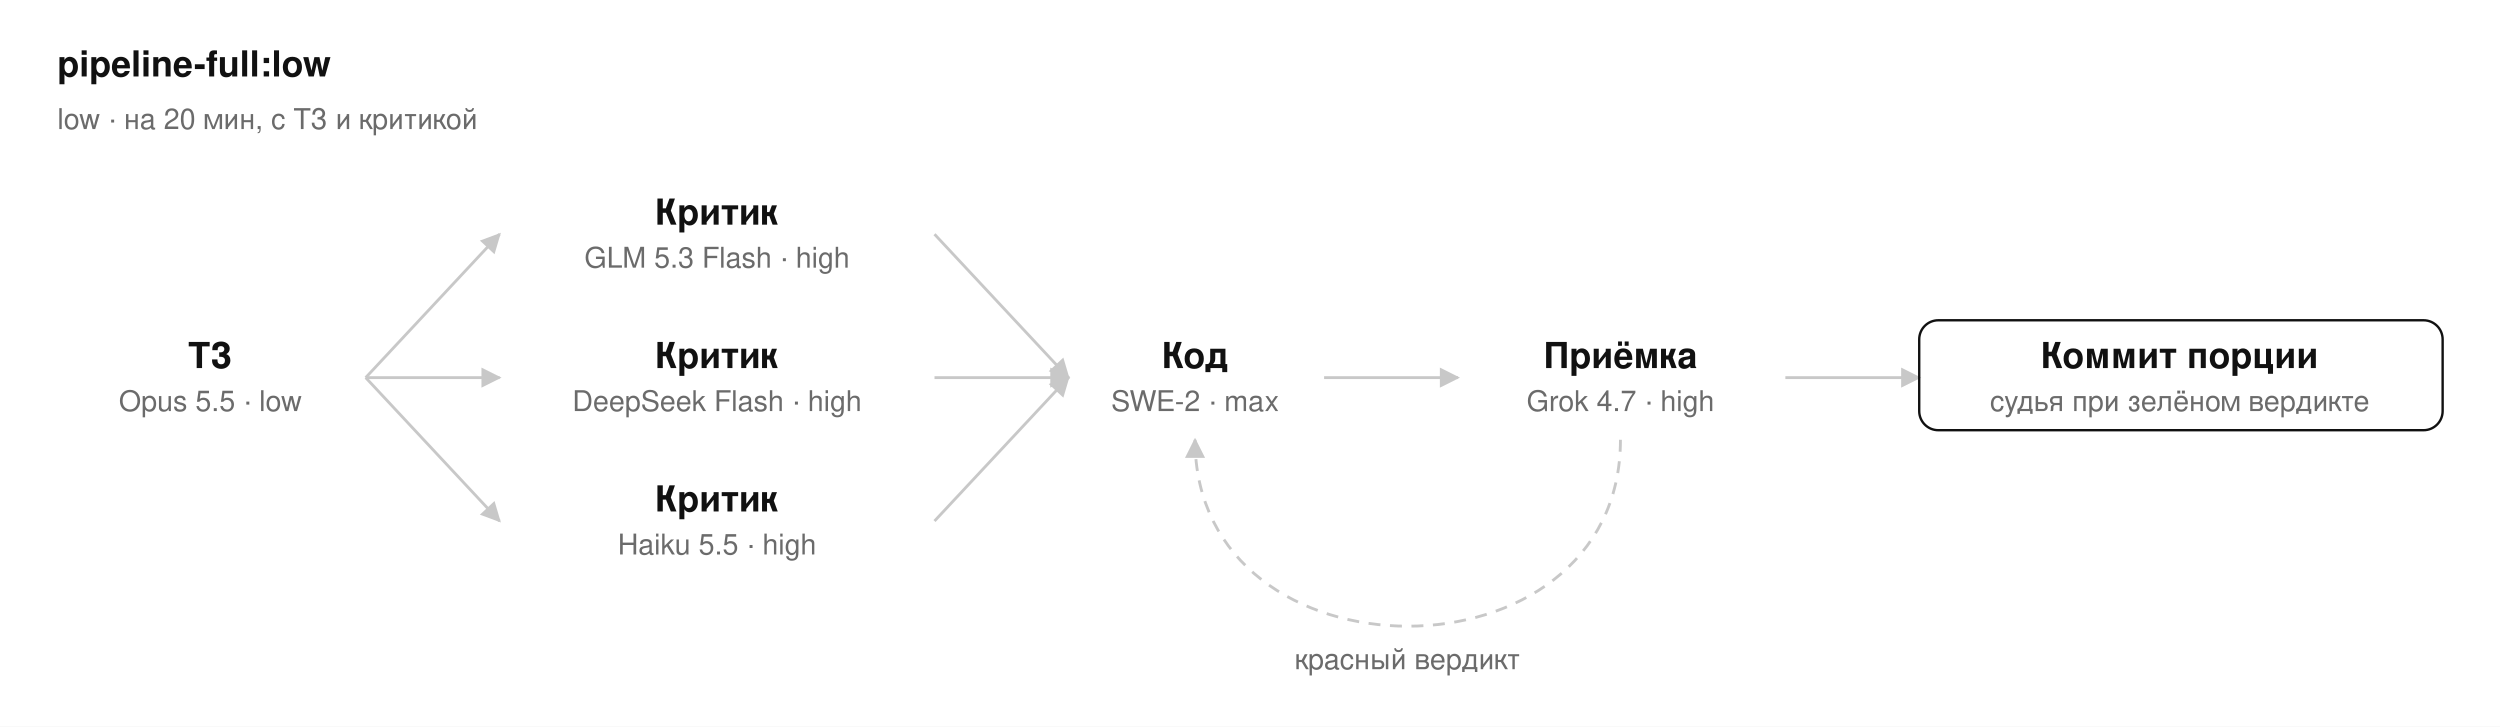
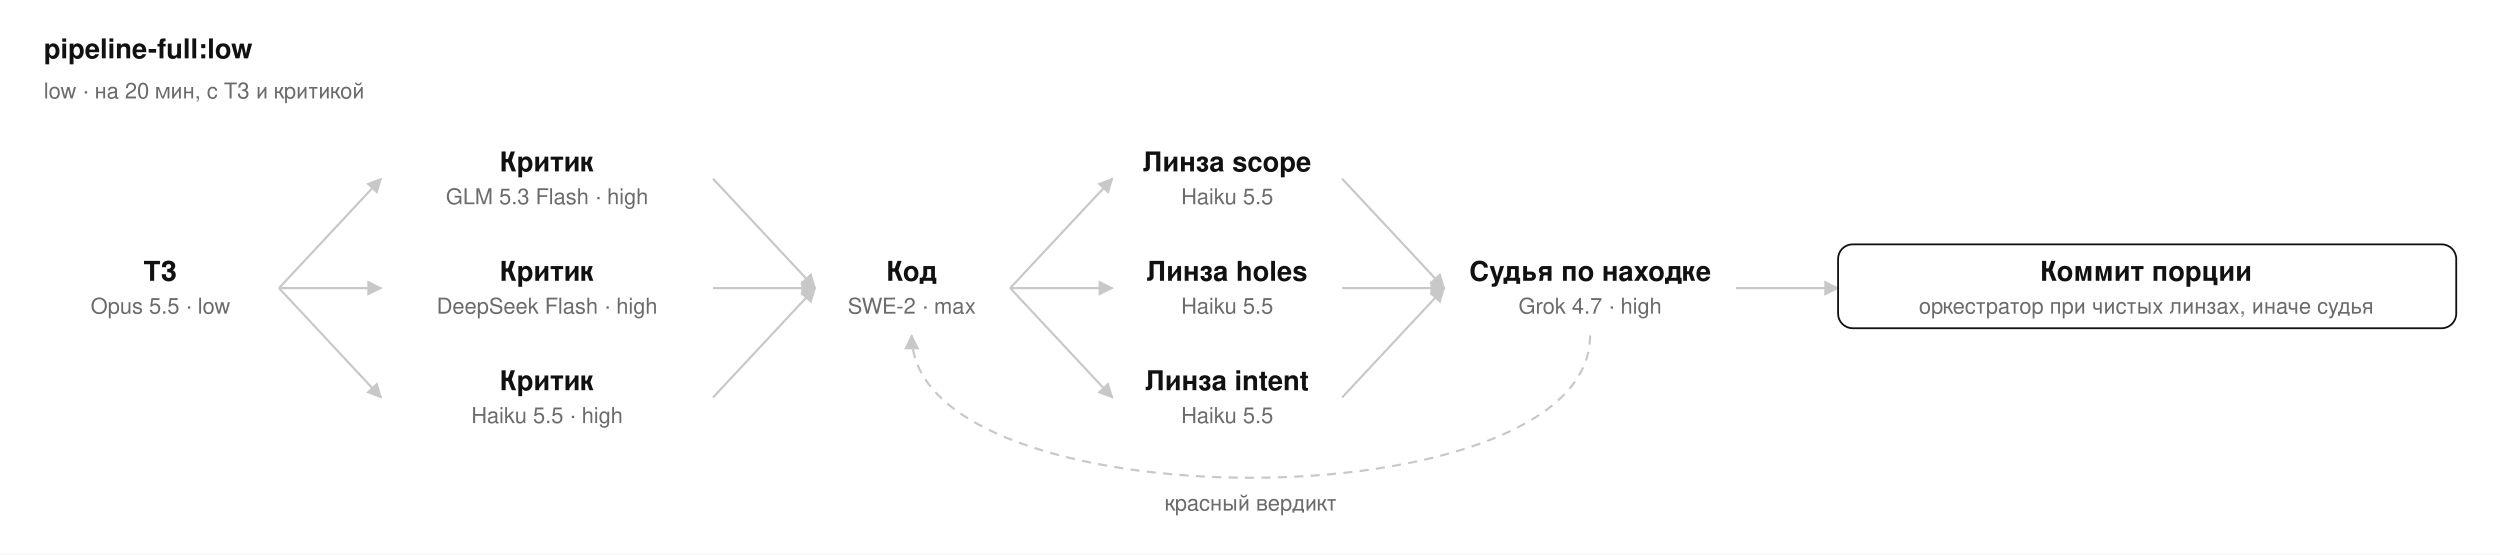
- <svg xmlns="http://www.w3.org/2000/svg" width="1046" height="304" viewBox="0 0 1046 304" font-family="-apple-system, 'Segoe UI', Helvetica, Arial, sans-serif">
+ <svg xmlns="http://www.w3.org/2000/svg" width="1371" height="304" viewBox="0 0 1371 304" font-family="-apple-system, 'Segoe UI', Helvetica, Arial, sans-serif">
  <defs>
    <marker id="arrow" viewBox="0 0 10 10" refX="9" refY="5" markerWidth="7" markerHeight="7" orient="auto-start-reverse">
      <path d="M0 0L10 5L0 10z" fill="#c8c8c8" />
    </marker>
  </defs>
  <rect width="100%" height="100%" fill="#fff" />
  <text x="24" y="32" text-anchor="start" font-size="15" font-weight="700" fill="#111">pipeline-full:low</text>
  <text x="24" y="54" text-anchor="start" font-size="12" fill="#6b6b6b">low · на 20 мин, с ТЗ и критикой</text>
  <line x1="153" y1="158" x2="209" y2="98" stroke="#c8c8c8" stroke-width="1.2" marker-end="url(#arrow)" />
  <line x1="153" y1="158" x2="209" y2="158" stroke="#c8c8c8" stroke-width="1.2" marker-end="url(#arrow)" />
  <line x1="153" y1="158" x2="209" y2="218" stroke="#c8c8c8" stroke-width="1.2" marker-end="url(#arrow)" />
  <line x1="391" y1="98" x2="447" y2="158" stroke="#c8c8c8" stroke-width="1.2" marker-end="url(#arrow)" />
  <line x1="391" y1="158" x2="447" y2="158" stroke="#c8c8c8" stroke-width="1.2" marker-end="url(#arrow)" />
  <line x1="391" y1="218" x2="447" y2="158" stroke="#c8c8c8" stroke-width="1.2" marker-end="url(#arrow)" />
+   <line x1="554" y1="158" x2="610" y2="98" stroke="#c8c8c8" stroke-width="1.2" marker-end="url(#arrow)" />
  <line x1="554" y1="158" x2="610" y2="158" stroke="#c8c8c8" stroke-width="1.2" marker-end="url(#arrow)" />
-   <line x1="747" y1="158" x2="803" y2="158" stroke="#c8c8c8" stroke-width="1.2" marker-end="url(#arrow)" />
+   <line x1="554" y1="158" x2="610" y2="218" stroke="#c8c8c8" stroke-width="1.2" marker-end="url(#arrow)" />
+   <line x1="736" y1="98" x2="792" y2="158" stroke="#c8c8c8" stroke-width="1.2" marker-end="url(#arrow)" />
+   <line x1="736" y1="158" x2="792" y2="158" stroke="#c8c8c8" stroke-width="1.2" marker-end="url(#arrow)" />
+   <line x1="736" y1="218" x2="792" y2="158" stroke="#c8c8c8" stroke-width="1.2" marker-end="url(#arrow)" />
+   <line x1="952" y1="158" x2="1008" y2="158" stroke="#c8c8c8" stroke-width="1.2" marker-end="url(#arrow)" />
  <text x="88" y="154" text-anchor="middle" font-size="15" font-weight="700" fill="#111">ТЗ</text>
  <text x="88" y="172" text-anchor="middle" font-size="12" fill="#6b6b6b">Opus 5.5 · low</text>
  <text x="300" y="94" text-anchor="middle" font-size="15" font-weight="700" fill="#111">Критик</text>
  <text x="300" y="112" text-anchor="middle" font-size="12" fill="#6b6b6b">GLM 5.3 Flash · high</text>
  <text x="300" y="154" text-anchor="middle" font-size="15" font-weight="700" fill="#111">Критик</text>
  <text x="300" y="172" text-anchor="middle" font-size="12" fill="#6b6b6b">DeepSeek Flash · high</text>
  <text x="300" y="214" text-anchor="middle" font-size="15" font-weight="700" fill="#111">Критик</text>
  <text x="300" y="232" text-anchor="middle" font-size="12" fill="#6b6b6b">Haiku 5.5 · high</text>
  <text x="500" y="154" text-anchor="middle" font-size="15" font-weight="700" fill="#111">Код</text>
  <text x="500" y="172" text-anchor="middle" font-size="12" fill="#6b6b6b">SWE-2 · max</text>
-   <text x="678" y="154" text-anchor="middle" font-size="15" font-weight="700" fill="#111">Приёмка</text>
-   <text x="678" y="172" text-anchor="middle" font-size="12" fill="#6b6b6b">Grok 4.7 · high</text>
-   <rect x="803" y="134" width="219" height="46" rx="8" fill="none" stroke="#111" stroke-width="1" />
-   <text x="912" y="154" text-anchor="middle" font-size="15" font-weight="700" fill="#111">Коммит порции</text>
-   <text x="912" y="172" text-anchor="middle" font-size="12" fill="#6b6b6b">судья при зелёном вердикте</text>
-   <path d="M678 184 C678 288 500 288 500 184" fill="none" stroke="#c8c8c8" stroke-width="1.2" stroke-dasharray="5 4" marker-end="url(#arrow)" />
-   <text x="589" y="280" text-anchor="middle" font-size="12" fill="#6b6b6b">красный вердикт</text>
+   <text x="673" y="94" text-anchor="middle" font-size="15" font-weight="700" fill="#111">Линза scope</text>
+   <text x="673" y="112" text-anchor="middle" font-size="12" fill="#6b6b6b">Haiku 5.5</text>
+   <text x="673" y="154" text-anchor="middle" font-size="15" font-weight="700" fill="#111">Линза holes</text>
+   <text x="673" y="172" text-anchor="middle" font-size="12" fill="#6b6b6b">Haiku 5.5</text>
+   <text x="673" y="214" text-anchor="middle" font-size="15" font-weight="700" fill="#111">Линза intent</text>
+   <text x="673" y="232" text-anchor="middle" font-size="12" fill="#6b6b6b">Haiku 5.5</text>
+   <text x="872" y="154" text-anchor="middle" font-size="15" font-weight="700" fill="#111">Судья по находке</text>
+   <text x="872" y="172" text-anchor="middle" font-size="12" fill="#6b6b6b">Grok 4.7 · high</text>
+   <rect x="1008" y="134" width="339" height="46" rx="8" fill="none" stroke="#111" stroke-width="1" />
+   <text x="1177" y="154" text-anchor="middle" font-size="15" font-weight="700" fill="#111">Коммит порции</text>
+   <text x="1177" y="172" text-anchor="middle" font-size="12" fill="#6b6b6b">оркестратор при чистых линзах, иначе судья</text>
+   <path d="M872 184 C872 288 500 288 500 184" fill="none" stroke="#c8c8c8" stroke-width="1.2" stroke-dasharray="5 4" marker-end="url(#arrow)" />
+   <text x="686" y="280" text-anchor="middle" font-size="12" fill="#6b6b6b">красный вердикт</text>
</svg>
